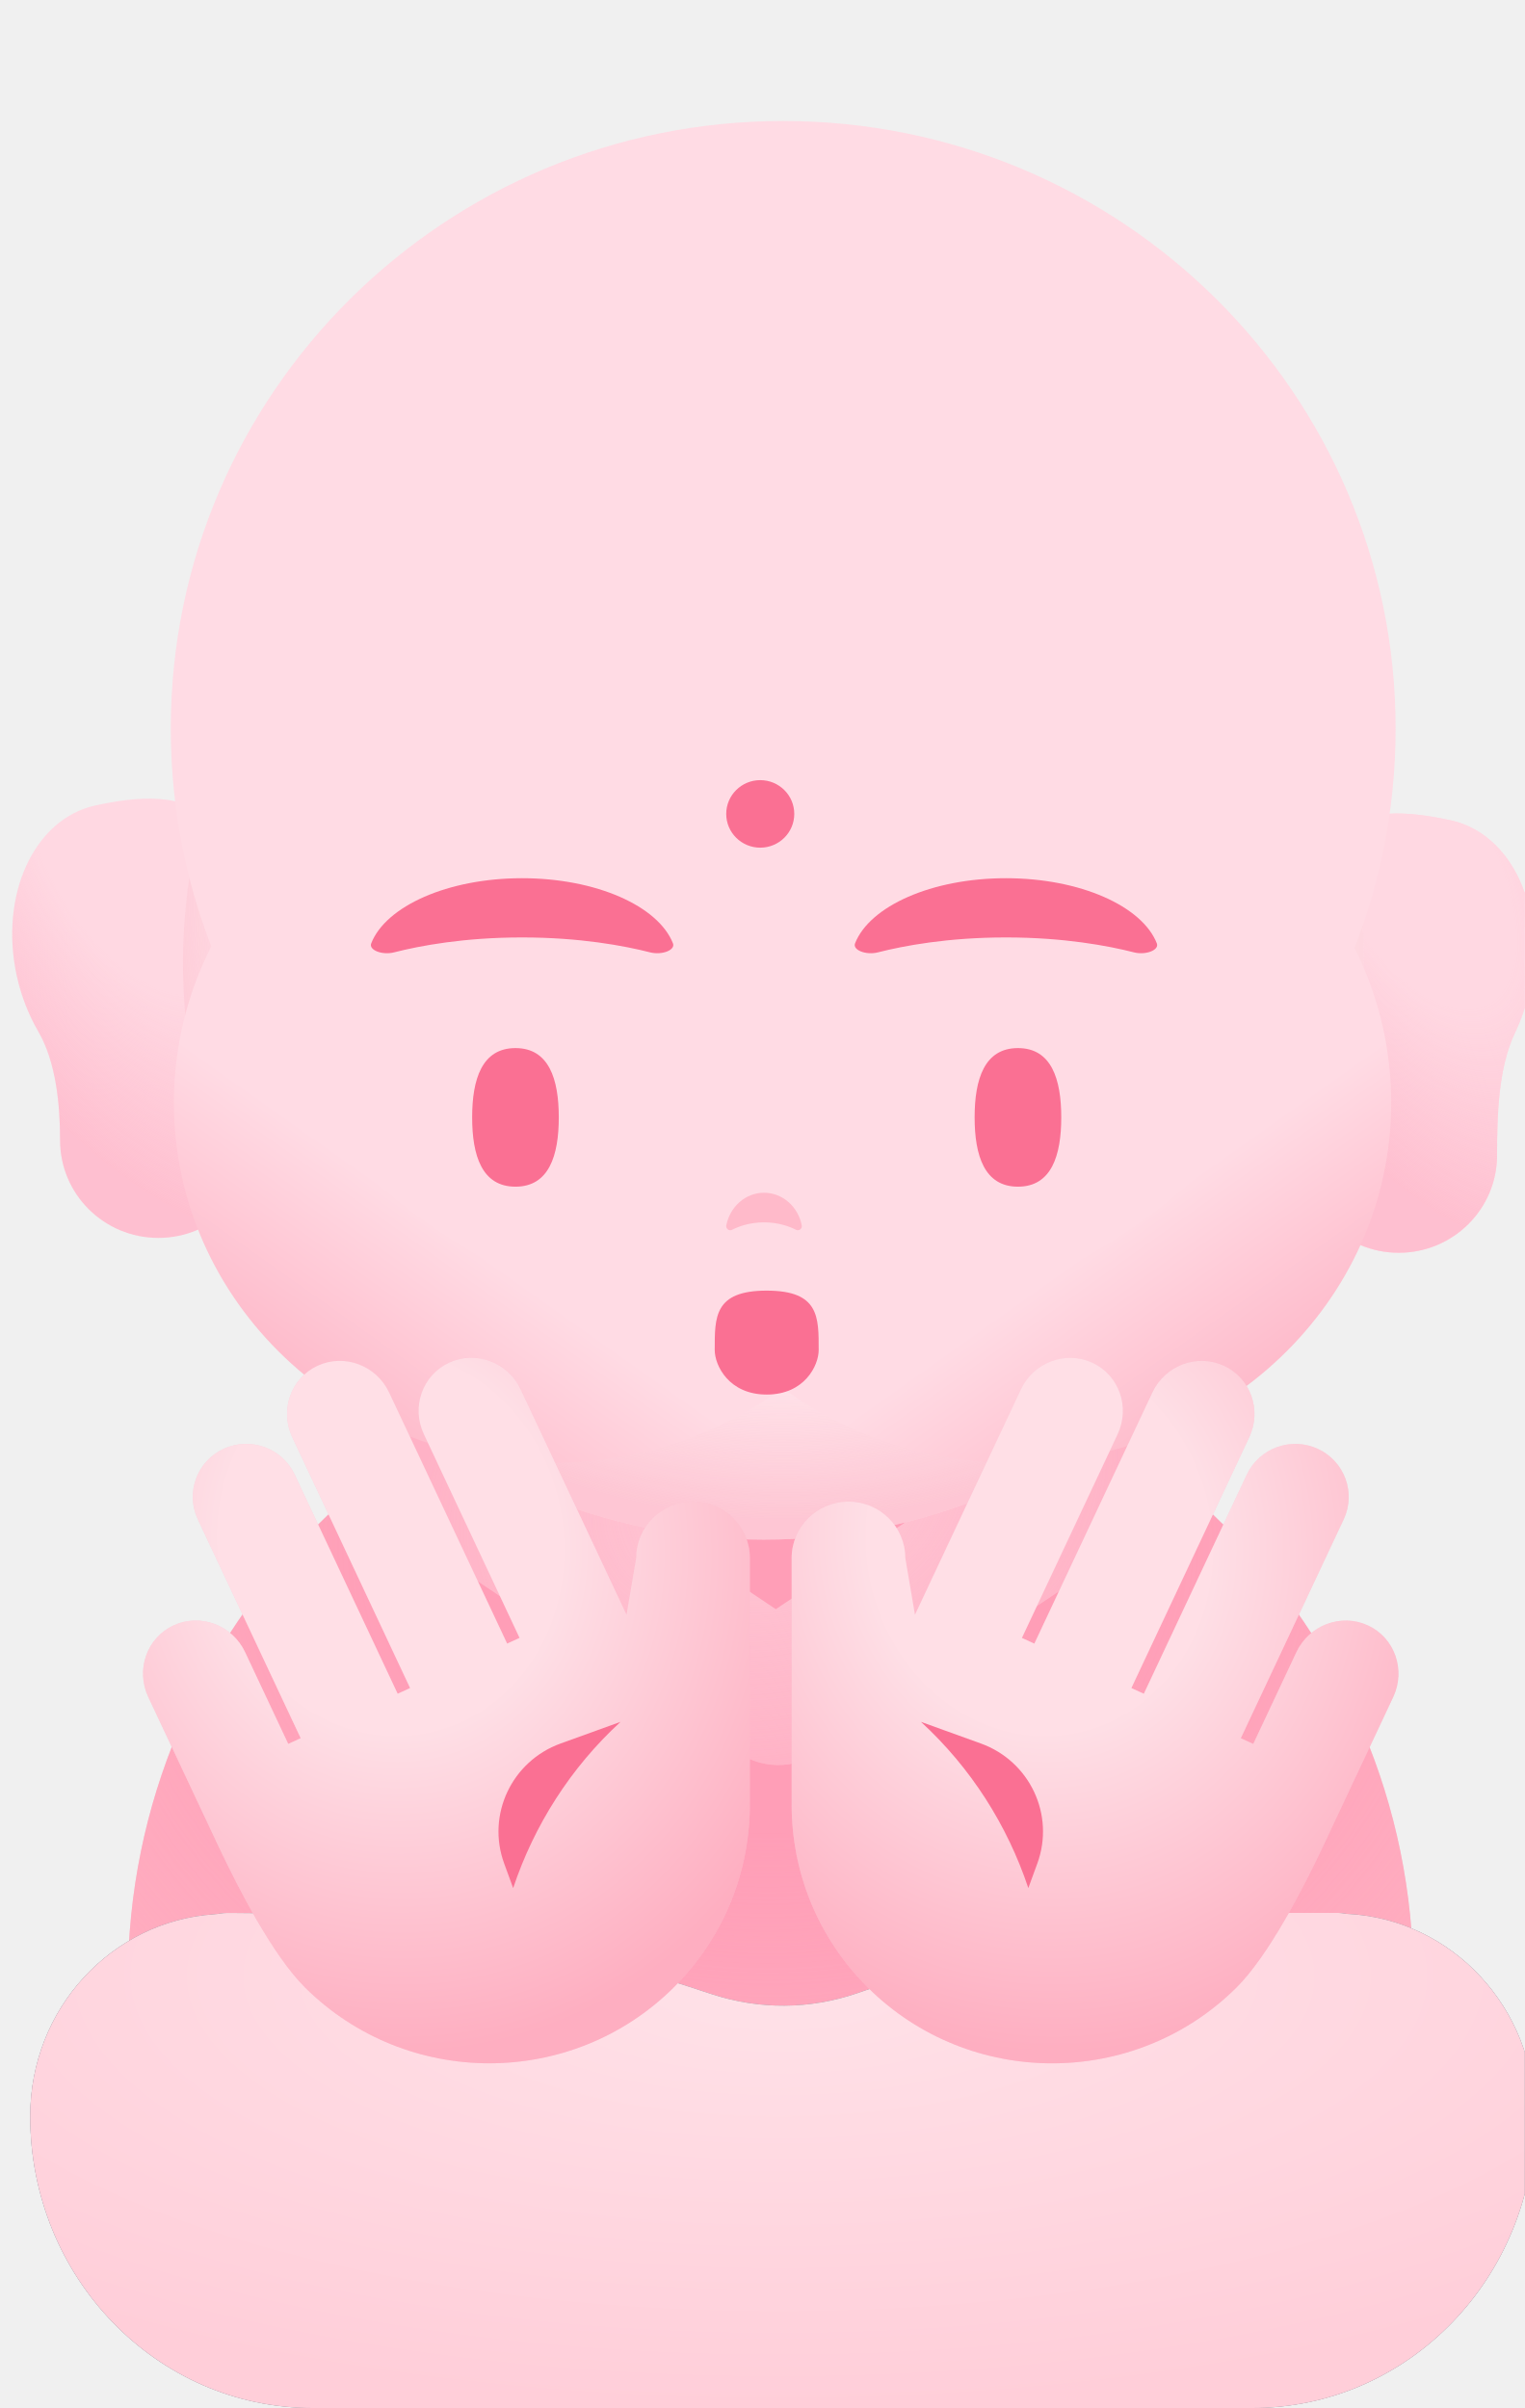
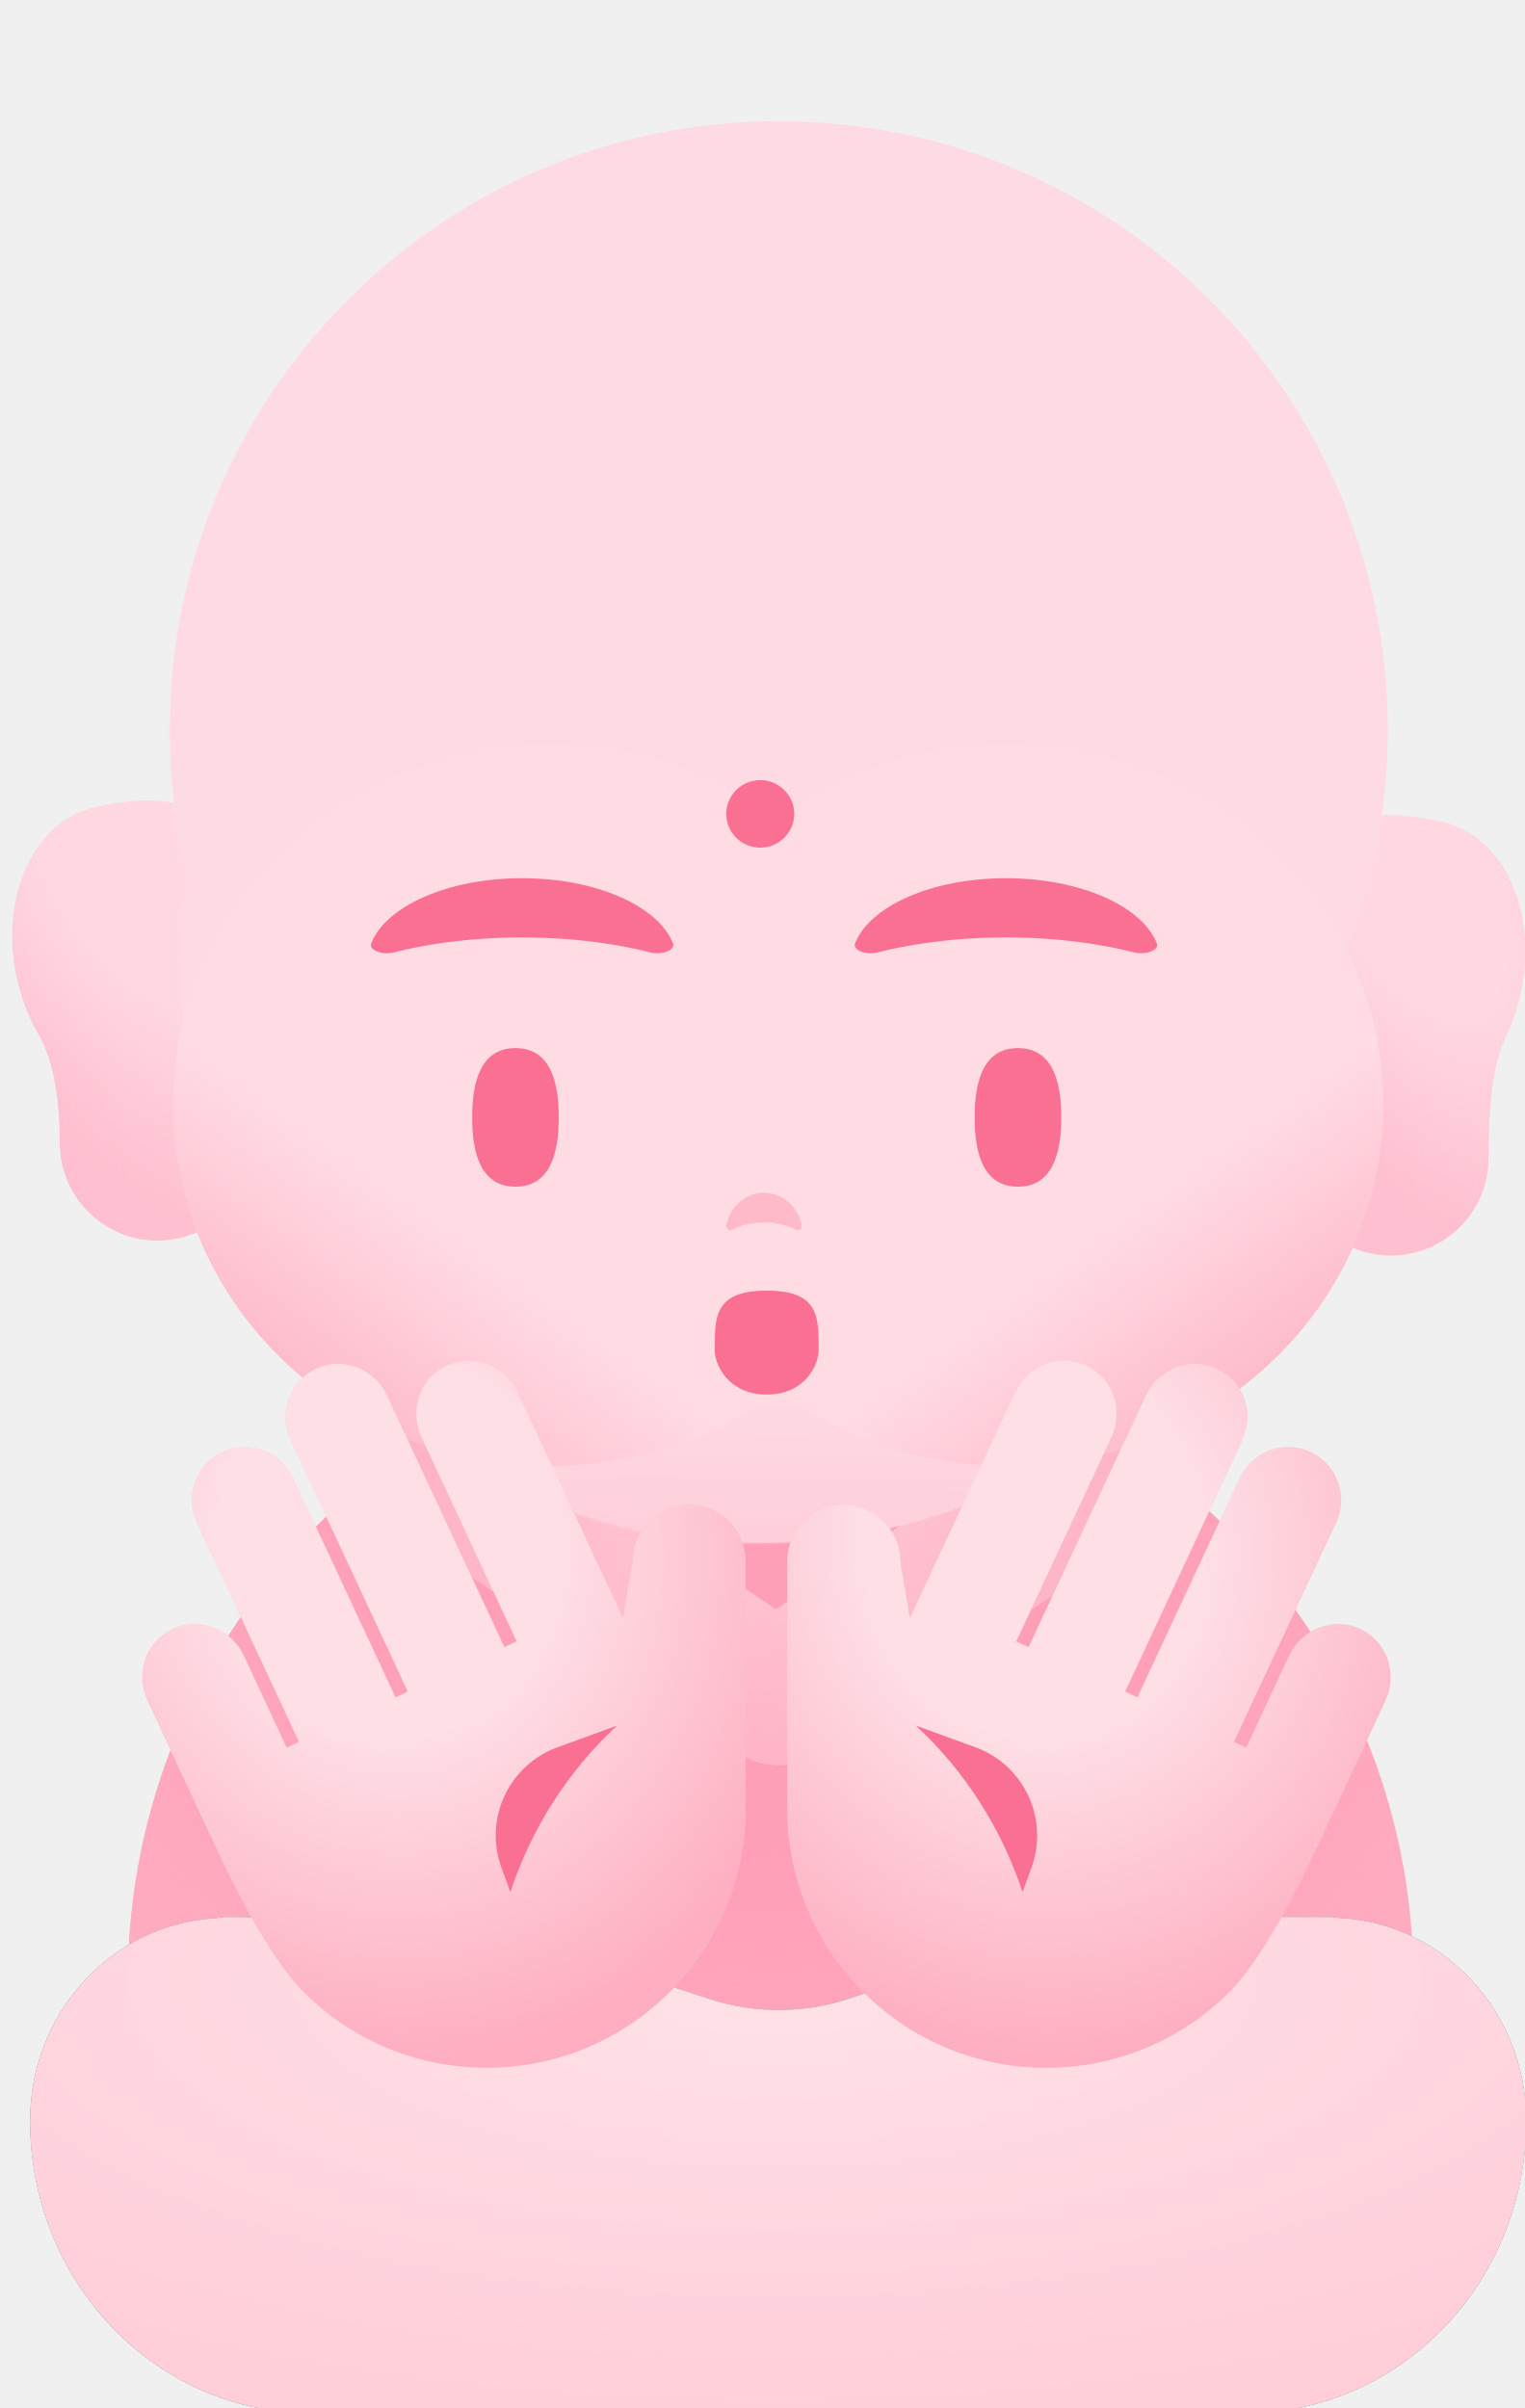
- <svg xmlns="http://www.w3.org/2000/svg" width="88" height="139" viewBox="0 0 88 139" fill="none">
-   <g id="art" clip-path="url(#clip0_260_4375)">
-     <g id="ë¶ì²_3">
-       <g id="Group 5">
-         <g id="Rectangle 33">
-           <path d="M7.38 114.342C7.38 93.853 23.989 77.244 44.477 77.244C64.966 77.244 81.575 93.853 81.575 114.342V130.187H7.38V114.342Z" fill="#FF9EB7" />
-           <path d="M7.38 114.342C7.38 93.853 23.989 77.244 44.477 77.244C64.966 77.244 81.575 93.853 81.575 114.342V130.187H7.38V114.342Z" fill="url(#paint0_radial_260_4375)" fill-opacity="0.5" />
-         </g>
-         <g id="Union">
-           <path d="M61.428 81.712C63.318 80.443 65.878 80.947 67.147 82.837C68.416 84.728 67.912 87.289 66.022 88.558L47.219 101.184C45.561 102.297 43.387 102.047 42.021 100.693C41.583 100.579 41.155 100.392 40.758 100.126L23.531 88.558C21.641 87.289 21.137 84.728 22.406 82.837C23.675 80.947 26.236 80.443 28.126 81.712L44.776 92.893L61.428 81.712Z" fill="#FFC7D5" />
-           <path d="M61.428 81.712C63.318 80.443 65.878 80.947 67.147 82.837C68.416 84.728 67.912 87.289 66.022 88.558L47.219 101.184C45.561 102.297 43.387 102.047 42.021 100.693C41.583 100.579 41.155 100.392 40.758 100.126L23.531 88.558C21.641 87.289 21.137 84.728 22.406 82.837C23.675 80.947 26.236 80.443 28.126 81.712L44.776 92.893L61.428 81.712Z" fill="url(#paint1_radial_260_4375)" fill-opacity="0.5" />
-         </g>
-         <path id="Union_2" d="M76.784 48.502C78.435 46.458 81.506 46.87 83.738 47.355C87.269 48.124 89.295 52.534 88.263 57.206C88.072 58.068 87.791 58.878 87.436 59.622C86.465 61.66 86.401 64.427 86.401 66.685C86.401 69.794 83.862 72.314 80.728 72.314C77.596 72.314 75.056 69.794 75.056 66.685C75.056 63.997 75.552 60.645 75.266 57.972C75.145 56.847 75.206 55.644 75.476 54.424C75.855 52.705 75.824 49.692 76.784 48.502Z" fill="#FFDBE4" />
-         <g id="Union_3">
-           <path d="M76.784 48.502C78.435 46.458 81.506 46.87 83.738 47.355C87.269 48.124 89.295 52.534 88.263 57.206C88.072 58.068 87.791 58.878 87.436 59.622C86.465 61.66 86.401 64.427 86.401 66.685C86.401 69.794 83.862 72.314 80.728 72.314C77.596 72.314 75.056 69.794 75.056 66.685C75.056 63.997 75.552 60.645 75.266 57.972C75.145 56.847 75.206 55.644 75.476 54.424C75.855 52.705 75.824 49.692 76.784 48.502Z" fill="#FFD8E2" />
-           <path d="M76.784 48.502C78.435 46.458 81.506 46.87 83.738 47.355C87.269 48.124 89.295 52.534 88.263 57.206C88.072 58.068 87.791 58.878 87.436 59.622C86.465 61.66 86.401 64.427 86.401 66.685C86.401 69.794 83.862 72.314 80.728 72.314C77.596 72.314 75.056 69.794 75.056 66.685C75.056 63.997 75.552 60.645 75.266 57.972C75.145 56.847 75.206 55.644 75.476 54.424C75.855 52.705 75.824 49.692 76.784 48.502Z" fill="url(#paint2_radial_260_4375)" fill-opacity="0.5" />
-         </g>
-         <g id="Union_4">
-           <path d="M5.498 46.497C7.73 46.011 10.802 45.599 12.452 47.644C13.412 48.834 13.381 51.847 13.761 53.565C13.961 54.471 14.046 55.367 14.027 56.228C13.964 59.167 14.813 62.886 14.813 65.826C14.813 68.935 12.273 71.456 9.14 71.456C6.007 71.456 3.468 68.935 3.468 65.826C3.468 63.775 3.237 61.306 2.205 59.533C1.657 58.591 1.232 57.517 0.973 56.348C-0.059 51.676 1.967 47.265 5.498 46.497Z" fill="#FFD8E2" />
-           <path d="M5.498 46.497C7.73 46.011 10.802 45.599 12.452 47.644C13.412 48.834 13.381 51.847 13.761 53.565C13.961 54.471 14.046 55.367 14.027 56.228C13.964 59.167 14.813 62.886 14.813 65.826C14.813 68.935 12.273 71.456 9.14 71.456C6.007 71.456 3.468 68.935 3.468 65.826C3.468 63.775 3.237 61.306 2.205 59.533C1.657 58.591 1.232 57.517 0.973 56.348C-0.059 51.676 1.967 47.265 5.498 46.497Z" fill="url(#paint3_radial_260_4375)" fill-opacity="0.5" />
-         </g>
-         <path id="Vector" d="M45.066 87.74C63.578 87.74 78.584 72.849 78.584 54.479C78.584 36.109 63.578 21.218 45.066 21.218C26.555 21.218 11.548 36.109 11.548 54.479C11.548 72.849 26.555 87.74 45.066 87.74Z" fill="url(#paint4_linear_260_4375)" />
-         <g id="Vector_2">
-           <path d="M44.91 88.01C63.573 88.01 78.702 73.312 78.702 55.181C78.702 37.05 63.573 22.352 44.91 22.352C26.247 22.352 11.118 37.05 11.118 55.181C11.118 73.312 26.247 88.01 44.91 88.01Z" fill="#FFE2E9" />
-           <path d="M44.91 88.01C63.573 88.01 78.702 73.312 78.702 55.181C78.702 37.05 63.573 22.352 44.91 22.352C26.247 22.352 11.118 37.05 11.118 55.181C11.118 73.312 26.247 88.01 44.91 88.01Z" fill="url(#paint5_radial_260_4375)" fill-opacity="0.5" />
-         </g>
-         <g id="Vector_3">
-           <path d="M44.079 88.874C62.59 88.874 77.597 73.983 77.597 55.613C77.597 37.243 62.59 22.352 44.079 22.352C25.567 22.352 10.56 37.243 10.56 55.613C10.56 73.983 25.567 88.874 44.079 88.874Z" fill="#FFE2E9" />
-           <path d="M44.079 88.874C62.59 88.874 77.597 73.983 77.597 55.613C77.597 37.243 62.59 22.352 44.079 22.352C25.567 22.352 10.56 37.243 10.56 55.613C10.56 73.983 25.567 88.874 44.079 88.874Z" fill="url(#paint6_radial_260_4375)" fill-opacity="0.5" />
-         </g>
-         <path id="Vector_4" d="M31.854 84.439C43.904 84.439 53.673 75.133 53.673 63.654C53.673 52.175 43.904 42.869 31.854 42.869C19.805 42.869 10.036 52.175 10.036 63.654C10.036 75.133 19.805 84.439 31.854 84.439Z" fill="url(#paint7_linear_260_4375)" />
-         <path id="Vector_5" d="M58.474 84.439C70.523 84.439 80.292 75.133 80.292 63.654C80.292 52.175 70.523 42.869 58.474 42.869C46.424 42.869 36.655 52.175 36.655 63.654C36.655 75.133 46.424 84.439 58.474 84.439Z" fill="url(#paint8_linear_260_4375)" />
-         <path id="Vector_6" d="M45.202 77.134C64.723 77.134 80.548 61.431 80.548 42.06C80.548 22.688 64.723 6.985 45.202 6.985C25.681 6.985 9.856 22.688 9.856 42.06C9.856 61.431 25.681 77.134 45.202 77.134Z" fill="#FFDBE4" />
-         <path id="Vector 1" d="M24.953 103.281C24.085 103.281 23.868 110.803 23.868 114.564L25.821 118.035C25.893 113.117 25.821 103.281 24.953 103.281Z" fill="#FFADC2" />
-         <path id="Vector 2" d="M65.759 103.281C66.627 103.281 66.844 110.803 66.844 114.564L64.891 118.035C64.819 113.117 64.891 103.281 65.759 103.281Z" fill="#FFADC2" />
-         <g id="Vector_45">
-           <path d="M74.013 110.42C66.715 110.42 59.467 111.63 52.564 113.999L49.452 115.067C46.751 115.993 43.837 116.014 41.124 115.129L39.452 114.582C31.025 111.827 22.215 110.424 13.349 110.424H13.113C12.858 110.424 12.618 110.485 12.366 110.501C6.443 110.906 1.745 115.943 1.745 122.162C1.745 131.462 9.045 139 18.05 139H72.277C81.282 139 88.582 131.462 88.582 122.162C88.582 115.887 83.8 110.804 77.802 110.482C77.604 110.473 77.415 110.42 77.214 110.42H74.016H74.013Z" fill="#4E5968" />
-           <path d="M74.013 110.42C66.715 110.42 59.467 111.63 52.564 113.999L49.452 115.067C46.751 115.993 43.837 116.014 41.124 115.129L39.452 114.582C31.025 111.827 22.215 110.424 13.349 110.424H13.113C12.858 110.424 12.618 110.485 12.366 110.501C6.443 110.906 1.745 115.943 1.745 122.162C1.745 131.462 9.045 139 18.05 139H72.277C81.282 139 88.582 131.462 88.582 122.162C88.582 115.887 83.8 110.804 77.802 110.482C77.604 110.473 77.415 110.42 77.214 110.42H74.016H74.013Z" fill="#FFE2E9" />
-           <path d="M74.013 110.42C66.715 110.42 59.467 111.63 52.564 113.999L49.452 115.067C46.751 115.993 43.837 116.014 41.124 115.129L39.452 114.582C31.025 111.827 22.215 110.424 13.349 110.424H13.113C12.858 110.424 12.618 110.485 12.366 110.501C6.443 110.906 1.745 115.943 1.745 122.162C1.745 131.462 9.045 139 18.05 139H72.277C81.282 139 88.582 131.462 88.582 122.162C88.582 115.887 83.8 110.804 77.802 110.482C77.604 110.473 77.415 110.42 77.214 110.42H74.016H74.013Z" fill="url(#paint47_radial_260_4375)" fill-opacity="0.5" />
-         </g>
-         <g id="Group 55">
-           <g id="Group 56">
-             <path id="Ellipse 38" d="M32.25 64.5C32.25 66.709 31.683 68.5 29.75 68.5C27.817 68.5 27.25 66.709 27.25 64.5C27.25 62.291 27.817 60.5 29.75 60.5C31.683 60.5 32.25 62.291 32.25 64.5Z" fill="#FA7093" />
-             <path id="Ellipse 41" d="M61.25 64.5C61.25 66.709 60.683 68.5 58.75 68.5C56.817 68.5 56.25 66.709 56.25 64.5C56.25 62.291 56.817 60.5 58.75 60.5C60.683 60.5 61.25 62.291 61.25 64.5Z" fill="#FA7093" />
-             <g id="Group 4">
-               <path id="Vector_46" d="M45.943 70.99C46.114 71.077 46.311 70.924 46.273 70.731C46.062 69.657 45.167 68.85 44.096 68.85C43.025 68.85 42.13 69.657 41.919 70.731C41.881 70.924 42.078 71.077 42.249 70.99C42.623 70.799 43.259 70.559 44.096 70.559C44.932 70.559 45.569 70.799 45.943 70.99Z" fill="#FFBACA" />
-               <path id="Vector_47" d="M43.878 48.931C44.962 48.931 45.841 48.058 45.841 46.982C45.841 45.906 44.962 45.033 43.878 45.033C42.793 45.033 41.914 45.906 41.914 46.982C41.914 48.058 42.793 48.931 43.878 48.931Z" fill="#FA7093" />
-               <path id="Vector_48" d="M37.52 54.974C38.205 55.149 38.992 54.842 38.84 54.455C37.994 52.307 34.416 50.694 30.132 50.694C25.847 50.694 22.269 52.307 21.424 54.455C21.271 54.842 22.058 55.149 22.744 54.974C24.238 54.593 26.784 54.113 30.132 54.113C33.476 54.113 36.025 54.593 37.52 54.974Z" fill="#FA7093" />
-               <path id="Vector_49" d="M65.445 54.974C66.13 55.149 66.918 54.842 66.766 54.455C65.92 52.307 62.342 50.694 58.057 50.694C53.773 50.694 50.195 52.307 49.349 54.455C49.197 54.842 49.984 55.149 50.669 54.974C52.164 54.593 54.71 54.113 58.057 54.113C61.402 54.113 63.951 54.593 65.445 54.974Z" fill="#FA7093" />
-             </g>
-             <path id="Ellipse 40" d="M47.25 77.929C47.25 78.822 46.434 80.5 44.25 80.5C42.067 80.5 41.25 78.822 41.25 77.929C41.25 76.035 41.209 74.5 44.25 74.5C47.291 74.5 47.25 76.035 47.25 77.929Z" fill="#FA7093" />
-           </g>
-         </g>
+ <svg xmlns="http://www.w3.org/2000/svg" fill="none" height="139" viewBox="0 0 88 139" width="88">
+   <g transform="matrix(0.501088 0 0 0.501088 0.7042 6.9988)">
+     <path d="M13.322 214.22C13.322 173.332 46.469 140.186 87.357 140.186C128.245 140.186 161.392 173.332 161.392 214.22V245.842H13.322V214.22Z" fill="#FF9EB7" id="Vector" />
+     <path d="M13.322 214.22C13.322 173.332 46.469 140.186 87.357 140.186C128.245 140.186 161.392 173.332 161.392 214.22V245.842H13.322V214.22Z" fill="url(#paint0_radial_0_4)" fill-opacity="0.5" id="Vector_2" />
+     <path d="M121.182 149.102C124.954 146.569 130.066 147.574 132.598 151.346C135.13 155.118 134.126 160.231 130.354 162.764L92.826 187.963C89.518 190.185 85.178 189.683 82.454 186.981C81.579 186.754 80.727 186.38 79.934 185.848L45.555 162.764C41.783 160.231 40.776 155.118 43.309 151.346C45.841 147.574 50.953 146.569 54.725 149.102L87.951 171.414L121.182 149.102Z" fill="#FFC7D5" id="Vector_3" />
+     <path d="M121.182 149.102C124.954 146.569 130.066 147.574 132.598 151.346C135.13 155.118 134.126 160.231 130.354 162.764L92.826 187.963C89.518 190.185 85.178 189.683 82.454 186.981C81.579 186.754 80.727 186.38 79.934 185.848L45.555 162.764C41.783 160.231 40.776 155.118 43.309 151.346C45.841 147.574 50.953 146.569 54.725 149.102L87.951 171.414L121.182 149.102Z" fill="url(#paint1_radial_0_4)" fill-opacity="0.5" id="Vector_4" />
+     <path d="M150.969 83.033C154.244 78.945 160.339 79.769 164.768 80.74C171.774 82.277 175.795 91.097 173.746 100.441C173.369 102.159 172.813 103.775 172.113 105.258C170.183 109.347 170.053 114.878 170.053 119.4C170.053 125.618 165.012 130.658 158.795 130.658C152.578 130.658 147.539 125.618 147.539 119.4C147.539 114.021 148.524 107.328 147.955 101.978C147.715 99.728 147.835 97.32 148.371 94.877C149.125 91.439 149.063 85.413 150.969 83.033Z" fill="#FFDBE4" id="Vector_5" />
+     <path d="M88.03 161.51C124.763 161.51 154.542 131.727 154.542 94.987C154.542 58.248 124.763 28.465 88.03 28.465C51.296 28.465 21.518 58.248 21.518 94.987C21.518 131.727 51.296 161.51 88.03 161.51Z" fill="url(#paint2_linear_0_4)" id="Vector_6" />
+     <path d="M87.721 162.049C124.755 162.049 154.777 132.653 154.777 96.391C154.777 60.129 124.755 30.732 87.721 30.732C50.688 30.732 20.666 60.129 20.666 96.391C20.666 132.653 50.688 162.049 87.721 162.049Z" fill="#FFE2E9" id="Vector_7" />
+     <path d="M87.721 162.049C124.755 162.049 154.777 132.653 154.777 96.391C154.777 60.129 124.755 30.732 87.721 30.732C50.688 30.732 20.666 60.129 20.666 96.391C20.666 132.653 50.688 162.049 87.721 162.049Z" fill="url(#paint3_radial_0_4)" fill-opacity="0.5" id="Vector_8" />
+     <path d="M48.392 192.146C46.66 192.146 46.227 207.158 46.227 214.664L50.124 221.592C50.268 211.776 50.124 192.146 48.392 192.146Z" fill="#FFADC2" id="Vector_9" />
+     <path d="M129.829 192.146C131.561 192.146 131.994 207.158 131.994 214.664L128.097 221.592C127.953 211.776 128.097 192.146 129.829 192.146Z" fill="#FFADC2" id="Vector_10" />
+     <path d="M145.471 206.87C130.99 206.87 116.611 209.286 102.926 214.022L96.734 216.164C91.374 218.014 85.592 218.058 80.208 216.288L77.205 215.298C60.276 209.72 42.449 206.876 24.624 206.876C24.118 206.876 23.642 207 23.143 207.032C11.388 207.842 2.066 217.916 2.066 230.354C2.066 248.952 16.551 264.028 34.421 264.028H142.027C159.896 264.028 174.382 248.952 174.382 230.354C174.382 217.804 164.893 207.638 152.99 206.994C152.597 206.976 152.223 206.87 151.824 206.87H145.477H145.471Z" fill="#4E5968" id="Vector_11" />
+     <path d="M145.471 206.87C130.99 206.87 116.611 209.286 102.926 214.022L96.734 216.164C91.374 218.014 85.592 218.058 80.208 216.288L77.205 215.298C60.276 209.72 42.449 206.876 24.624 206.876C24.118 206.876 23.642 207 23.143 207.032C11.388 207.842 2.066 217.916 2.066 230.354C2.066 248.952 16.551 264.028 34.421 264.028H142.027C159.896 264.028 174.382 248.952 174.382 230.354C174.382 217.804 164.893 207.638 152.99 206.994C152.597 206.976 152.223 206.87 151.824 206.87H145.477H145.471Z" fill="#FFE2E9" id="Vector_12" />
+     <path d="M145.471 206.87C130.99 206.87 116.611 209.286 102.926 214.022L96.734 216.164C91.374 218.014 85.592 218.058 80.208 216.288L77.205 215.298C60.276 209.72 42.449 206.876 24.624 206.876C24.118 206.876 23.642 207 23.143 207.032C11.388 207.842 2.066 217.916 2.066 230.354C2.066 248.952 16.551 264.028 34.421 264.028H142.027C159.896 264.028 174.382 248.952 174.382 230.354C174.382 217.804 164.893 207.638 152.99 206.994C152.597 206.976 152.223 206.87 151.824 206.87H145.477H145.471Z" fill="url(#paint4_radial_0_4)" fill-opacity="0.5" id="Vector_13" />
+     <path d="M150.967 83.033C154.242 78.945 160.337 79.769 164.766 80.74C171.772 82.277 175.793 91.097 173.744 100.441C173.368 102.159 172.811 103.775 172.111 105.258C170.181 109.347 170.051 114.878 170.051 119.4C170.051 125.618 165.01 130.658 158.793 130.658C152.576 130.658 147.537 125.618 147.537 119.4C147.537 114.021 148.522 107.328 147.953 101.978C147.713 99.728 147.833 97.32 148.369 94.877C149.123 91.439 149.061 85.413 150.967 83.033Z" fill="#FFD8E2" id="Vector_14" />
+     <path d="M150.967 83.033C154.242 78.945 160.337 79.769 164.766 80.74C171.772 82.277 175.793 91.097 173.744 100.441C173.368 102.159 172.811 103.775 172.111 105.258C170.181 109.347 170.051 114.878 170.051 119.4C170.051 125.618 165.01 130.658 158.793 130.658C152.576 130.658 147.537 125.618 147.537 119.4C147.537 114.021 148.522 107.328 147.953 101.978C147.713 99.728 147.833 97.32 148.369 94.877C149.123 91.439 149.061 85.413 150.967 83.033Z" fill="url(#paint5_radial_0_4)" fill-opacity="0.5" id="Vector_15" />
+     <path d="M9.511 79.024C13.94 78.052 20.037 77.228 23.312 81.317C25.218 83.697 25.154 89.723 25.907 93.16C26.305 94.976 26.474 96.772 26.436 98.498C26.307 104.377 27.995 111.801 27.995 117.682C27.995 123.9 22.956 128.941 16.739 128.942C10.523 128.942 5.482 123.9 5.482 117.682C5.482 113.573 5.018 108.638 2.967 105.077C1.884 103.198 1.043 101.055 0.532 98.725C-1.516 89.381 2.504 80.561 9.511 79.024Z" fill="#FFD8E2" id="Vector_16" />
+     <path d="M9.511 79.024C13.94 78.052 20.037 77.228 23.312 81.317C25.218 83.697 25.154 89.723 25.907 93.16C26.305 94.976 26.474 96.772 26.436 98.498C26.307 104.377 27.995 111.801 27.995 117.682C27.995 123.9 22.956 128.941 16.739 128.942C10.523 128.942 5.482 123.9 5.482 117.682C5.482 113.573 5.018 108.638 2.967 105.077C1.884 103.198 1.043 101.055 0.532 98.725C-1.516 89.381 2.504 80.561 9.511 79.024Z" fill="url(#paint6_radial_0_4)" fill-opacity="0.5" id="Vector_17" />
+     <path d="M88.299 -0.002C127.035 -0.002 158.438 31.406 158.438 70.148C158.438 80.15 156.338 89.66 152.566 98.27C152.024 134.541 122.463 163.777 86.068 163.777C49.335 163.777 19.557 133.995 19.557 97.256C19.557 93.892 19.807 90.585 20.289 87.355C18.901 81.85 18.16 76.086 18.16 70.148C18.16 31.406 49.563 -0.002 88.299 -0.002Z" fill="url(#paint7_linear_0_4)" id="Vector_18" />
+     <path d="M88 0C126.66 0 158 31.451 158 70.245C158 80.26 155.904 89.782 152.14 98.404C151.599 134.724 122.097 164 85.774 164C49.113 164 19.394 134.177 19.394 97.389C19.394 94.02 19.644 90.709 20.125 87.475C18.739 81.962 18 76.19 18 70.245C18 31.45 49.34 0 88 0Z" fill="url(#paint8_radial_0_4)" fill-opacity="0.2" id="Vector_19" />
+     <path d="M61.813 154.908C85.724 154.908 105.108 136.296 105.108 113.338C105.108 90.379 85.724 71.768 61.813 71.768C37.902 71.768 18.518 90.379 18.518 113.338C18.518 136.296 37.902 154.908 61.813 154.908Z" fill="url(#paint9_linear_0_4)" id="Vector_20" />
+     <path d="M114.633 154.908C138.544 154.908 157.928 136.296 157.928 113.338C157.928 90.379 138.544 71.768 114.633 71.768C90.722 71.768 71.338 90.379 71.338 113.338C71.338 136.296 90.722 154.908 114.633 154.908Z" fill="url(#paint10_linear_0_4)" id="Vector_21" />
+   </g>
+   <g id="Group 55">
+     <g id="Group 56">
+       <path d="M32.25 64.5C32.25 66.709 31.683 68.5 29.75 68.5C27.817 68.5 27.25 66.709 27.25 64.5C27.25 62.291 27.817 60.5 29.75 60.5C31.683 60.5 32.25 62.291 32.25 64.5Z" fill="#FA7093" id="Ellipse 38" />
+       <path d="M61.25 64.5C61.25 66.709 60.683 68.5 58.75 68.5C56.817 68.5 56.25 66.709 56.25 64.5C56.25 62.291 56.817 60.5 58.75 60.5C60.683 60.5 61.25 62.291 61.25 64.5Z" fill="#FA7093" id="Ellipse 41" />
+       <g id="Group 4">
+         <path d="M45.943 70.99C46.114 71.077 46.311 70.924 46.273 70.731C46.062 69.657 45.167 68.85 44.096 68.85C43.025 68.85 42.13 69.657 41.919 70.731C41.881 70.924 42.078 71.077 42.249 70.99C42.623 70.799 43.259 70.559 44.096 70.559C44.932 70.559 45.569 70.799 45.943 70.99Z" fill="#FFBACA" id="Vector_46" />
+         <path d="M43.878 48.931C44.962 48.931 45.841 48.058 45.841 46.982C45.841 45.906 44.962 45.033 43.878 45.033C42.793 45.033 41.914 45.906 41.914 46.982C41.914 48.058 42.793 48.931 43.878 48.931Z" fill="#FA7093" id="Vector_47" />
+         <path d="M37.52 54.974C38.205 55.149 38.992 54.842 38.84 54.455C37.994 52.307 34.416 50.694 30.132 50.694C25.847 50.694 22.269 52.307 21.424 54.455C21.271 54.842 22.058 55.149 22.744 54.974C24.238 54.593 26.784 54.113 30.132 54.113C33.476 54.113 36.025 54.593 37.52 54.974Z" fill="#FA7093" id="Vector_48" />
+         <path d="M65.445 54.974C66.13 55.149 66.918 54.842 66.766 54.455C65.92 52.307 62.342 50.694 58.057 50.694C53.773 50.694 50.195 52.307 49.349 54.455C49.197 54.842 49.984 55.149 50.669 54.974C52.164 54.593 54.71 54.113 58.057 54.113C61.402 54.113 63.951 54.593 65.445 54.974Z" fill="#FA7093" id="Vector_49" />
      </g>
-       <g id="Group">
-         <g id="Vector_50">
-           <path d="M78.949 93.826C77.406 93.112 75.556 93.806 74.819 95.375L72.332 100.667L71.613 100.338L77.549 87.707C78.27 86.174 77.603 84.351 76.06 83.635C74.516 82.922 72.682 83.587 71.961 85.12L66.016 97.771L65.296 97.442L72.098 82.965C72.834 81.399 72.18 79.551 70.636 78.838C69.093 78.124 67.246 78.814 66.51 80.38L59.697 94.877L58.978 94.548L64.505 82.787C65.24 81.221 64.586 79.374 63.043 78.66C61.5 77.946 59.652 78.636 58.916 80.202C58.916 80.202 58.916 80.204 58.916 80.206L52.807 93.209L52.25 89.936C52.25 88.138 50.781 86.679 48.97 86.679C47.158 86.679 45.69 88.136 45.69 89.936V104.185C45.69 108.003 47.157 111.821 50.093 114.735C55.964 120.561 65.485 120.561 71.356 114.735C73.183 112.921 75.163 109.123 76.437 106.414C76.658 105.945 76.904 105.418 77.134 104.929L77.221 104.746C77.341 104.491 77.451 104.257 77.549 104.047L80.407 97.962C81.145 96.391 80.492 94.539 78.949 93.826Z" fill="#FEBECD" />
-           <path d="M78.949 93.826C77.406 93.112 75.556 93.806 74.819 95.375L72.332 100.667L71.613 100.338L77.549 87.707C78.27 86.174 77.603 84.351 76.06 83.635C74.516 82.922 72.682 83.587 71.961 85.12L66.016 97.771L65.296 97.442L72.098 82.965C72.834 81.399 72.18 79.551 70.636 78.838C69.093 78.124 67.246 78.814 66.51 80.38L59.697 94.877L58.978 94.548L64.505 82.787C65.24 81.221 64.586 79.374 63.043 78.66C61.5 77.946 59.652 78.636 58.916 80.202C58.916 80.202 58.916 80.204 58.916 80.206L52.807 93.209L52.25 89.936C52.25 88.138 50.781 86.679 48.97 86.679C47.158 86.679 45.69 88.136 45.69 89.936V104.185C45.69 108.003 47.157 111.821 50.093 114.735C55.964 120.561 65.485 120.561 71.356 114.735C73.183 112.921 75.163 109.123 76.437 106.414C76.658 105.945 76.904 105.418 77.134 104.929L77.221 104.746C77.341 104.491 77.451 104.257 77.549 104.047L80.407 97.962C81.145 96.391 80.492 94.539 78.949 93.826Z" fill="url(#paint48_radial_260_4375)" fill-opacity="0.5" />
-         </g>
-         <g id="Vector_51">
-           <path d="M39.997 86.677C38.185 86.677 36.716 88.135 36.716 89.934L36.16 93.207L30.05 80.204C30.05 80.204 30.05 80.202 30.05 80.2C29.315 78.635 27.467 77.945 25.924 78.658C24.38 79.372 23.726 81.22 24.462 82.785L29.988 94.547L29.269 94.876L22.457 80.378C21.721 78.813 19.873 78.123 18.33 78.836C16.787 79.55 16.133 81.398 16.868 82.963L23.67 97.441L22.951 97.77L17.006 85.118C16.285 83.583 14.45 82.92 12.907 83.634C11.363 84.347 10.697 86.17 11.418 87.705L17.354 100.336L16.635 100.665L14.148 95.374C13.41 93.802 11.561 93.109 10.018 93.824C8.474 94.539 7.822 96.389 8.559 97.96L11.418 104.045C11.517 104.255 11.626 104.489 11.746 104.744L11.833 104.927C12.063 105.416 12.309 105.943 12.53 106.412C13.803 109.121 15.783 112.919 17.611 114.733C23.482 120.559 33.003 120.559 38.874 114.733C41.81 111.819 43.277 108.001 43.277 104.183V89.934C43.277 88.137 41.808 86.677 39.997 86.677Z" fill="#FEBECD" />
-           <path d="M39.997 86.677C38.185 86.677 36.716 88.135 36.716 89.934L36.16 93.207L30.05 80.204C30.05 80.204 30.05 80.202 30.05 80.2C29.315 78.635 27.467 77.945 25.924 78.658C24.38 79.372 23.726 81.22 24.462 82.785L29.988 94.547L29.269 94.876L22.457 80.378C21.721 78.813 19.873 78.123 18.33 78.836C16.787 79.55 16.133 81.398 16.868 82.963L23.67 97.441L22.951 97.77L17.006 85.118C16.285 83.583 14.45 82.92 12.907 83.634C11.363 84.347 10.697 86.17 11.418 87.705L17.354 100.336L16.635 100.665L14.148 95.374C13.41 93.802 11.561 93.109 10.018 93.824C8.474 94.539 7.822 96.389 8.559 97.96L11.418 104.045C11.517 104.255 11.626 104.489 11.746 104.744L11.833 104.927C12.063 105.416 12.309 105.943 12.53 106.412C13.803 109.121 15.783 112.919 17.611 114.733C23.482 120.559 33.003 120.559 38.874 114.733C41.81 111.819 43.277 108.001 43.277 104.183V89.934C43.277 88.137 41.808 86.677 39.997 86.677Z" fill="url(#paint49_radial_260_4375)" fill-opacity="0.5" />
-         </g>
-         <path id="Vector_52" d="M35.814 99.393L32.356 100.642C29.529 101.663 28.07 104.766 29.099 107.572L29.617 108.987C30.831 105.35 32.941 102.032 35.814 99.393Z" fill="#FA7093" />
-         <path id="Vector_53" d="M53.152 99.393L56.61 100.642C59.438 101.663 60.896 104.766 59.867 107.572L59.349 108.987C58.136 105.35 56.025 102.032 53.152 99.393Z" fill="#FA7093" />
-       </g>
+       <path d="M47.25 77.929C47.25 78.822 46.434 80.5 44.25 80.5C42.067 80.5 41.25 78.822 41.25 77.929C41.25 76.035 41.209 74.5 44.25 74.5C47.291 74.5 47.25 76.035 47.25 77.929Z" fill="#FA7093" id="Ellipse 40" />
    </g>
  </g>
+   <g transform="matrix(0.501088 0 0 0.501088 0.7042 6.9988)">
+     <path d="M155.266 173.68C152.204 172.252 148.534 173.64 147.071 176.779L142.136 187.363L140.709 186.705L152.488 161.442C153.919 158.375 152.596 154.73 149.533 153.299C146.471 151.872 142.829 153.202 141.399 156.269L129.602 181.571L128.175 180.913L141.672 151.958C143.131 148.827 141.834 145.131 138.771 143.704C135.709 142.277 132.042 143.657 130.583 146.789L117.064 175.783L115.637 175.125L126.604 151.602C128.063 148.471 126.766 144.775 123.703 143.348C120.641 141.921 116.974 143.301 115.515 146.433C115.515 146.433 115.515 146.436 115.515 146.44L103.39 172.447L102.287 165.9C102.287 162.305 99.372 159.386 95.777 159.386C92.183 159.386 89.268 162.301 89.268 165.9V194.398C89.268 202.034 92.179 209.67 98.006 215.498C109.656 227.15 128.548 227.15 140.198 215.498C143.825 211.87 147.754 204.274 150.281 198.856C150.719 197.918 151.208 196.864 151.665 195.887L151.837 195.52C152.075 195.009 152.294 194.542 152.488 194.121L158.16 181.952C159.623 178.81 158.329 175.107 155.266 173.68Z" fill="#FEBECD" id="Vector_30" />
+     <path d="M155.266 173.68C152.204 172.252 148.534 173.64 147.071 176.779L142.136 187.363L140.709 186.705L152.488 161.442C153.919 158.375 152.596 154.73 149.533 153.299C146.471 151.872 142.829 153.202 141.399 156.269L129.602 181.571L128.175 180.913L141.672 151.958C143.131 148.827 141.834 145.131 138.771 143.704C135.709 142.277 132.042 143.657 130.583 146.789L117.064 175.783L115.637 175.125L126.604 151.602C128.063 148.471 126.766 144.775 123.703 143.348C120.641 141.921 116.974 143.301 115.515 146.433C115.515 146.433 115.515 146.436 115.515 146.44L103.39 172.447L102.287 165.9C102.287 162.305 99.372 159.386 95.777 159.386C92.183 159.386 89.268 162.301 89.268 165.9V194.398C89.268 202.034 92.179 209.67 98.006 215.498C109.656 227.15 128.548 227.15 140.198 215.498C143.825 211.87 147.754 204.274 150.281 198.856C150.719 197.918 151.208 196.864 151.665 195.887L151.837 195.52C152.075 195.009 152.294 194.542 152.488 194.121L158.16 181.952C159.623 178.81 158.329 175.107 155.266 173.68Z" fill="url(#paint11_radial_0_4)" fill-opacity="0.5" id="Vector_31" />
+     <path d="M77.969 159.383C74.375 159.383 71.46 162.298 71.46 165.897L70.356 172.444L58.232 146.437C58.232 146.437 58.232 146.433 58.232 146.43C56.772 143.298 53.106 141.918 50.044 143.345C46.981 144.772 45.683 148.468 47.143 151.599L58.11 175.122L56.683 175.78L43.164 146.786C41.704 143.654 38.038 142.274 34.975 143.701C31.913 145.128 30.615 148.824 32.075 151.955L45.572 180.91L44.145 181.568L32.348 156.266C30.917 153.196 27.276 151.869 24.213 153.296C21.151 154.724 19.828 158.369 21.259 161.439L33.038 186.702L31.611 187.36L26.676 176.776C25.213 173.634 21.543 172.246 18.48 173.677C15.418 175.108 14.124 178.807 15.586 181.949L21.259 194.118C21.456 194.539 21.672 195.006 21.909 195.517L22.082 195.884C22.538 196.861 23.027 197.915 23.466 198.853C25.993 204.27 29.921 211.868 33.548 215.494C45.198 227.146 64.091 227.146 75.741 215.494C81.567 209.668 84.479 202.032 84.479 194.395V165.897C84.479 162.302 81.564 159.383 77.969 159.383Z" fill="#FEBECD" id="Vector_32" />
+     <path d="M77.969 159.383C74.375 159.383 71.46 162.298 71.46 165.897L70.356 172.444L58.232 146.437C58.232 146.437 58.232 146.433 58.232 146.43C56.772 143.298 53.106 141.918 50.044 143.345C46.981 144.772 45.683 148.468 47.143 151.599L58.11 175.122L56.683 175.78L43.164 146.786C41.704 143.654 38.038 142.274 34.975 143.701C31.913 145.128 30.615 148.824 32.075 151.955L45.572 180.91L44.145 181.568L32.348 156.266C30.917 153.196 27.276 151.869 24.213 153.296C21.151 154.724 19.828 158.369 21.259 161.439L33.038 186.702L31.611 187.36L26.676 176.776C25.213 173.634 21.543 172.246 18.48 173.677C15.418 175.108 14.124 178.807 15.586 181.949L21.259 194.118C21.456 194.539 21.672 195.006 21.909 195.517L22.082 195.884C22.538 196.861 23.027 197.915 23.466 198.853C25.993 204.27 29.921 211.868 33.548 215.494C45.198 227.146 64.091 227.146 75.741 215.494C81.567 209.668 84.479 202.032 84.479 194.395V165.897C84.479 162.302 81.564 159.383 77.969 159.383Z" fill="url(#paint12_radial_0_4)" fill-opacity="0.5" id="Vector_33" />
+     <path d="M69.671 184.815L62.809 187.314C57.198 189.356 54.304 195.561 56.346 201.174L57.374 204.002C59.782 196.73 63.97 190.093 69.671 184.815Z" fill="#FA7093" id="Vector_34" />
+     <path d="M104.076 184.815L110.938 187.314C116.549 189.356 119.443 195.561 117.401 201.174L116.373 204.002C113.965 196.73 109.777 190.093 104.076 184.815Z" fill="#FA7093" id="Vector_35" />
+   </g>
  <defs>
-     <radialGradient id="paint0_radial_260_4375" cx="0" cy="0" r="1" gradientUnits="userSpaceOnUse" gradientTransform="translate(44.3063 89.3454) rotate(90) scale(40.8414 49.4285)">
+     <radialGradient cx="0" cy="0" gradientTransform="translate(87.016 164.336) rotate(90) scale(81.5068 98.6442)" gradientUnits="userSpaceOnUse" id="paint0_radial_0_4" r="1">
      <stop offset="0.401" stop-color="#FFBECA" stop-opacity="0" />
      <stop offset="1" stop-color="#FFBECA" />
    </radialGradient>
-     <radialGradient id="paint1_radial_260_4375" cx="0" cy="0" r="1" gradientTransform="matrix(-20.601 5.29627 3.92241 14.8695 44.8391 86.2661)" gradientUnits="userSpaceOnUse">
+     <radialGradient cx="0" cy="0" gradientTransform="matrix(-41.1126 10.5697 7.8278 29.675 88.0783 158.19)" gradientUnits="userSpaceOnUse" id="paint1_radial_0_4" r="1">
      <stop offset="0.023" stop-color="#FEA6BD" stop-opacity="0" />
      <stop offset="1" stop-color="#FF9EB7" />
    </radialGradient>
-     <radialGradient id="paint2_radial_260_4375" cx="0" cy="0" r="1" gradientTransform="matrix(1.8157e-07 19.053 -15.9408 -11.6142 81.6012 50.0135)" gradientUnits="userSpaceOnUse">
+     <linearGradient gradientUnits="userSpaceOnUse" id="paint2_linear_0_4" x1="88.03" x2="88.03" y1="28.465" y2="161.51">
+       <stop stop-color="#FFDBE4" />
+       <stop offset="1" stop-color="#FFCDD7" />
+     </linearGradient>
+     <radialGradient cx="0" cy="0" gradientTransform="matrix(6.91096e-06 67.9558 -72.177 -2.88528 87.4812 91.8498)" gradientUnits="userSpaceOnUse" id="paint3_radial_0_4" r="1">
+       <stop offset="0.12" stop-color="#FFE2E9" />
+       <stop offset="1" stop-color="#FDCBD6" />
+     </radialGradient>
+     <radialGradient cx="0" cy="0" gradientTransform="matrix(0.0359046 49.8098 -129.678 0.0831258 87.791 214.22)" gradientUnits="userSpaceOnUse" id="paint4_radial_0_4" r="1">
+       <stop stop-color="#FFE2E9" />
+       <stop offset="1" stop-color="#FFBACA" />
+     </radialGradient>
+     <radialGradient cx="0" cy="0" gradientTransform="matrix(3.60296e-07 38.106 -31.6318 -23.2284 160.526 86.0565)" gradientUnits="userSpaceOnUse" id="paint5_radial_0_4" r="1">
      <stop offset="0.369" stop-color="#FEA6BD" stop-opacity="0" />
      <stop offset="1" stop-color="#FEA6BD" />
    </radialGradient>
-     <radialGradient id="paint3_radial_260_4375" cx="0" cy="0" r="1" gradientTransform="matrix(1.90097e-07 19.053 -16.6894 -11.6142 7.55702 49.1552)" gradientUnits="userSpaceOnUse">
+     <radialGradient cx="0" cy="0" gradientTransform="matrix(3.77216e-07 38.106 -33.1174 -23.2284 13.5977 84.3401)" gradientUnits="userSpaceOnUse" id="paint6_radial_0_4" r="1">
      <stop offset="0.369" stop-color="#FEA6BD" stop-opacity="0" />
      <stop offset="1" stop-color="#FEA6BD" />
    </radialGradient>
-     <linearGradient id="paint4_linear_260_4375" x1="45.066" y1="21.218" x2="45.066" y2="87.74" gradientUnits="userSpaceOnUse">
+     <linearGradient gradientUnits="userSpaceOnUse" id="paint7_linear_0_4" x1="88.602" x2="88.299" y1="145.028" y2="163.777">
+       <stop stop-color="#FEDBE3" />
+       <stop offset="1" stop-color="#FECBD7" />
+     </linearGradient>
+     <radialGradient cx="0" cy="0" gradientTransform="translate(87.9999 82.0009) rotate(90) scale(81.9989 69.9999)" gradientUnits="userSpaceOnUse" id="paint8_radial_0_4" r="1">
      <stop stop-color="#FFDBE4" />
-       <stop offset="1" stop-color="#FFCDD7" />
-     </linearGradient>
-     <radialGradient id="paint5_radial_260_4375" cx="0" cy="0" r="1" gradientTransform="matrix(3.48273e-06 33.9779 -36.3731 -1.44264 44.7892 52.9104)" gradientUnits="userSpaceOnUse">
-       <stop offset="0.12" stop-color="#FFE2E9" />
-       <stop offset="1" stop-color="#FDCBD6" />
+       <stop offset="1" stop-color="#FFDBE4" />
    </radialGradient>
-     <radialGradient id="paint6_radial_260_4375" cx="0" cy="0" r="1" gradientTransform="matrix(3.45452e-06 34.4252 -36.0785 -1.46164 43.9588 53.3127)" gradientUnits="userSpaceOnUse">
-       <stop offset="0.771" stop-color="#FB93AC" stop-opacity="0" />
-       <stop offset="1" stop-color="#FB93AC" stop-opacity="0.7" />
-     </radialGradient>
-     <linearGradient id="paint7_linear_260_4375" x1="25.696" y1="70.897" x2="16.987" y2="83.185" gradientUnits="userSpaceOnUse">
+     <linearGradient gradientUnits="userSpaceOnUse" id="paint9_linear_0_4" x1="49.592" x2="32.13" y1="127.823" y2="152.27">
      <stop stop-color="#FFDBE4" />
      <stop offset="1" stop-color="#FEB2C4" />
    </linearGradient>
-     <linearGradient id="paint8_linear_260_4375" x1="64.632" y1="70.897" x2="73.341" y2="83.185" gradientUnits="userSpaceOnUse">
+     <linearGradient gradientUnits="userSpaceOnUse" id="paint10_linear_0_4" x1="126.854" x2="144.316" y1="127.823" y2="152.27">
      <stop stop-color="#FFDBE4" />
      <stop offset="1" stop-color="#FEB2C4" />
    </linearGradient>
-     <radialGradient id="paint47_radial_260_4375" cx="0" cy="0" r="1" gradientTransform="matrix(0.0180939 24.9049 -65.35 0.0415629 44.9454 114.095)" gradientUnits="userSpaceOnUse">
-       <stop stop-color="#FFE2E9" />
-       <stop offset="1" stop-color="#FFBACA" />
-     </radialGradient>
-     <radialGradient id="paint48_radial_260_4375" cx="0" cy="0" r="1" gradientTransform="matrix(3.12923 29.3117 -26.347 2.6452 60.0082 89.0966)" gradientUnits="userSpaceOnUse">
+     <radialGradient cx="0" cy="0" gradientTransform="matrix(6.2095 58.6234 -52.2818 5.2904 117.681 164.222)" gradientUnits="userSpaceOnUse" id="paint11_radial_0_4" r="1">
      <stop offset="0.378" stop-color="white" />
      <stop offset="1" stop-color="#FD9EB5" />
    </radialGradient>
-     <radialGradient id="paint49_radial_260_4375" cx="0" cy="0" r="1" gradientTransform="matrix(3.12923 29.3117 -26.347 2.6452 22.5746 89.0949)" gradientUnits="userSpaceOnUse">
+     <radialGradient cx="0" cy="0" gradientTransform="matrix(6.2095 58.6234 -52.2818 5.2904 43.3978 164.219)" gradientUnits="userSpaceOnUse" id="paint12_radial_0_4" r="1">
      <stop offset="0.378" stop-color="white" />
      <stop offset="1" stop-color="#FD9EB5" />
    </radialGradient>
-     <clipPath id="clip0_260_4375">
-       <rect width="88" height="139" fill="white" />
-     </clipPath>
  </defs>
</svg>
